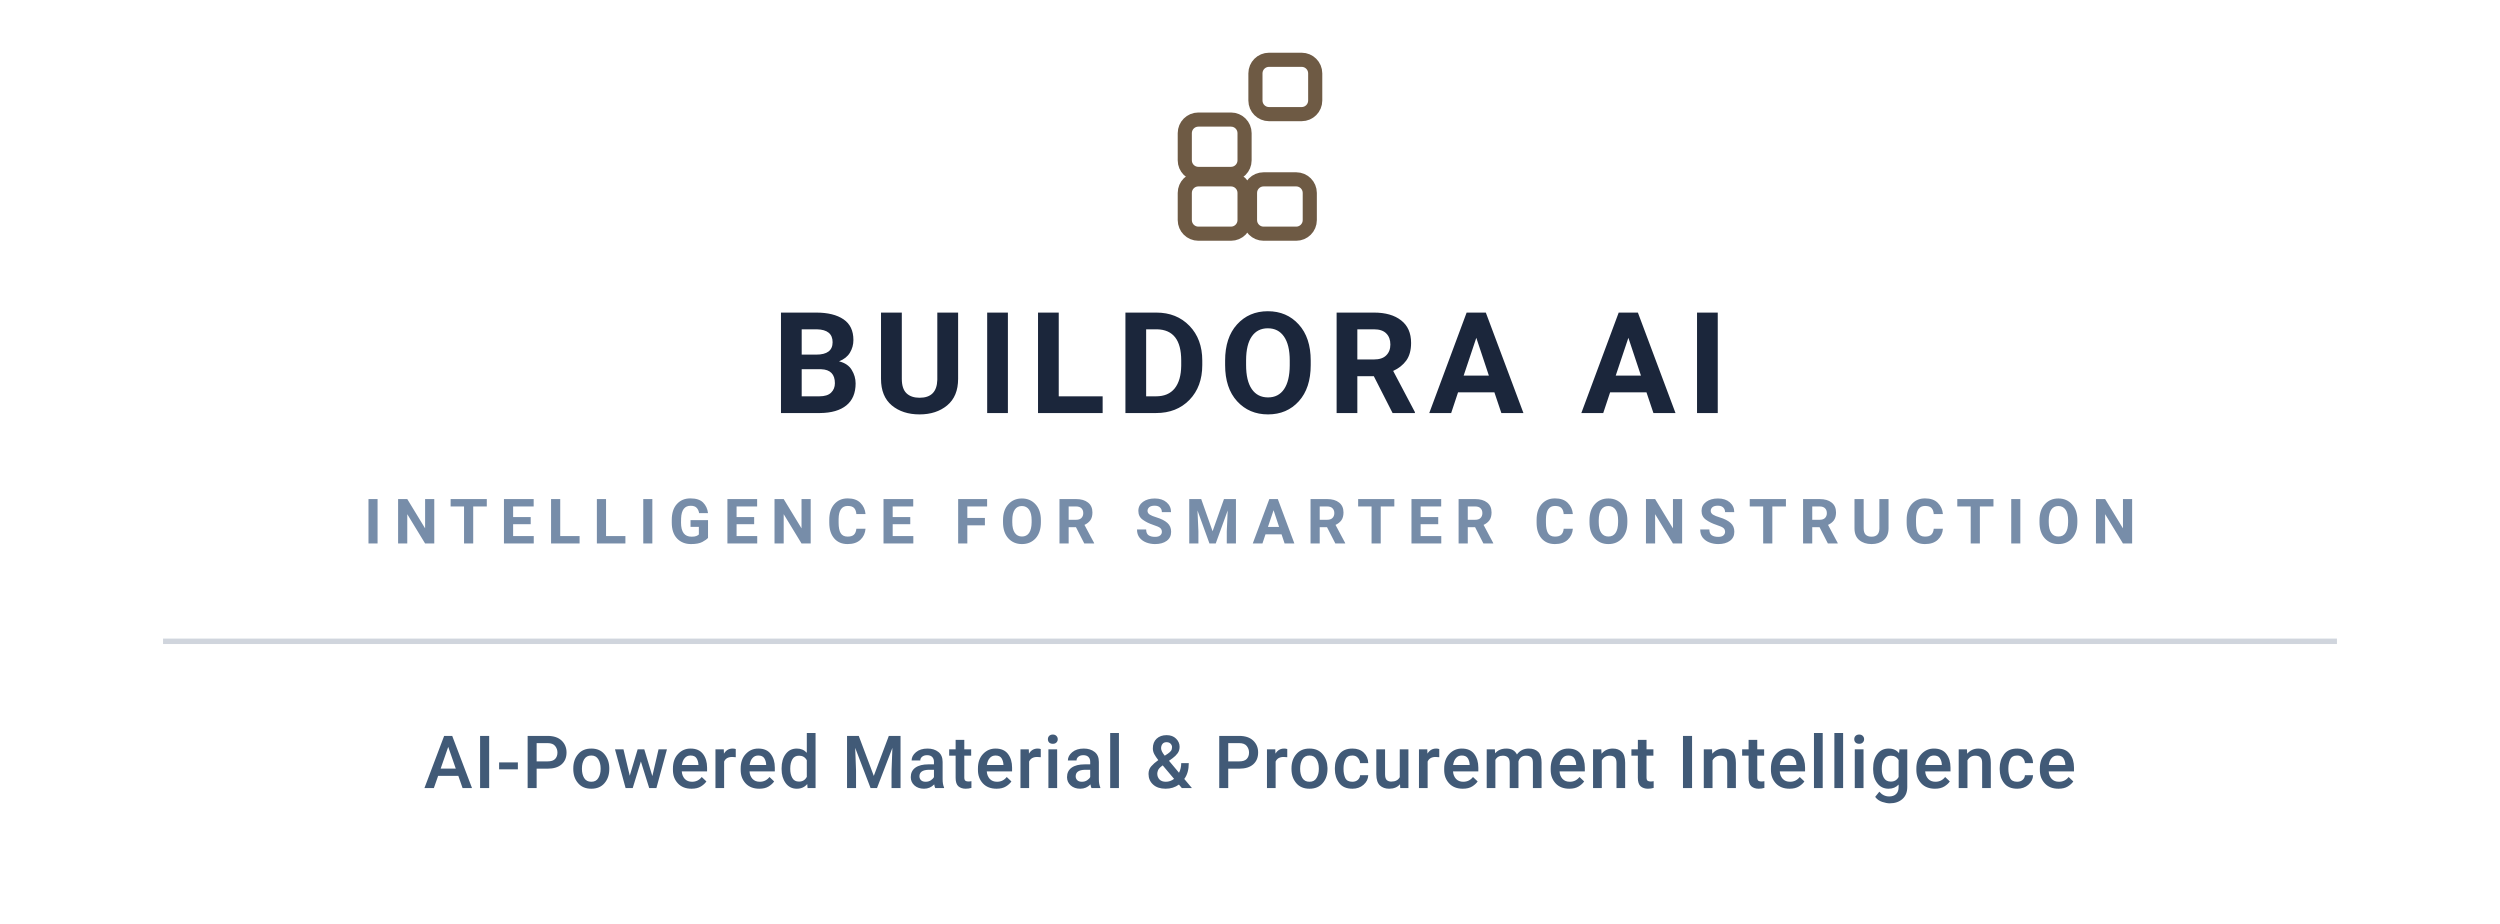
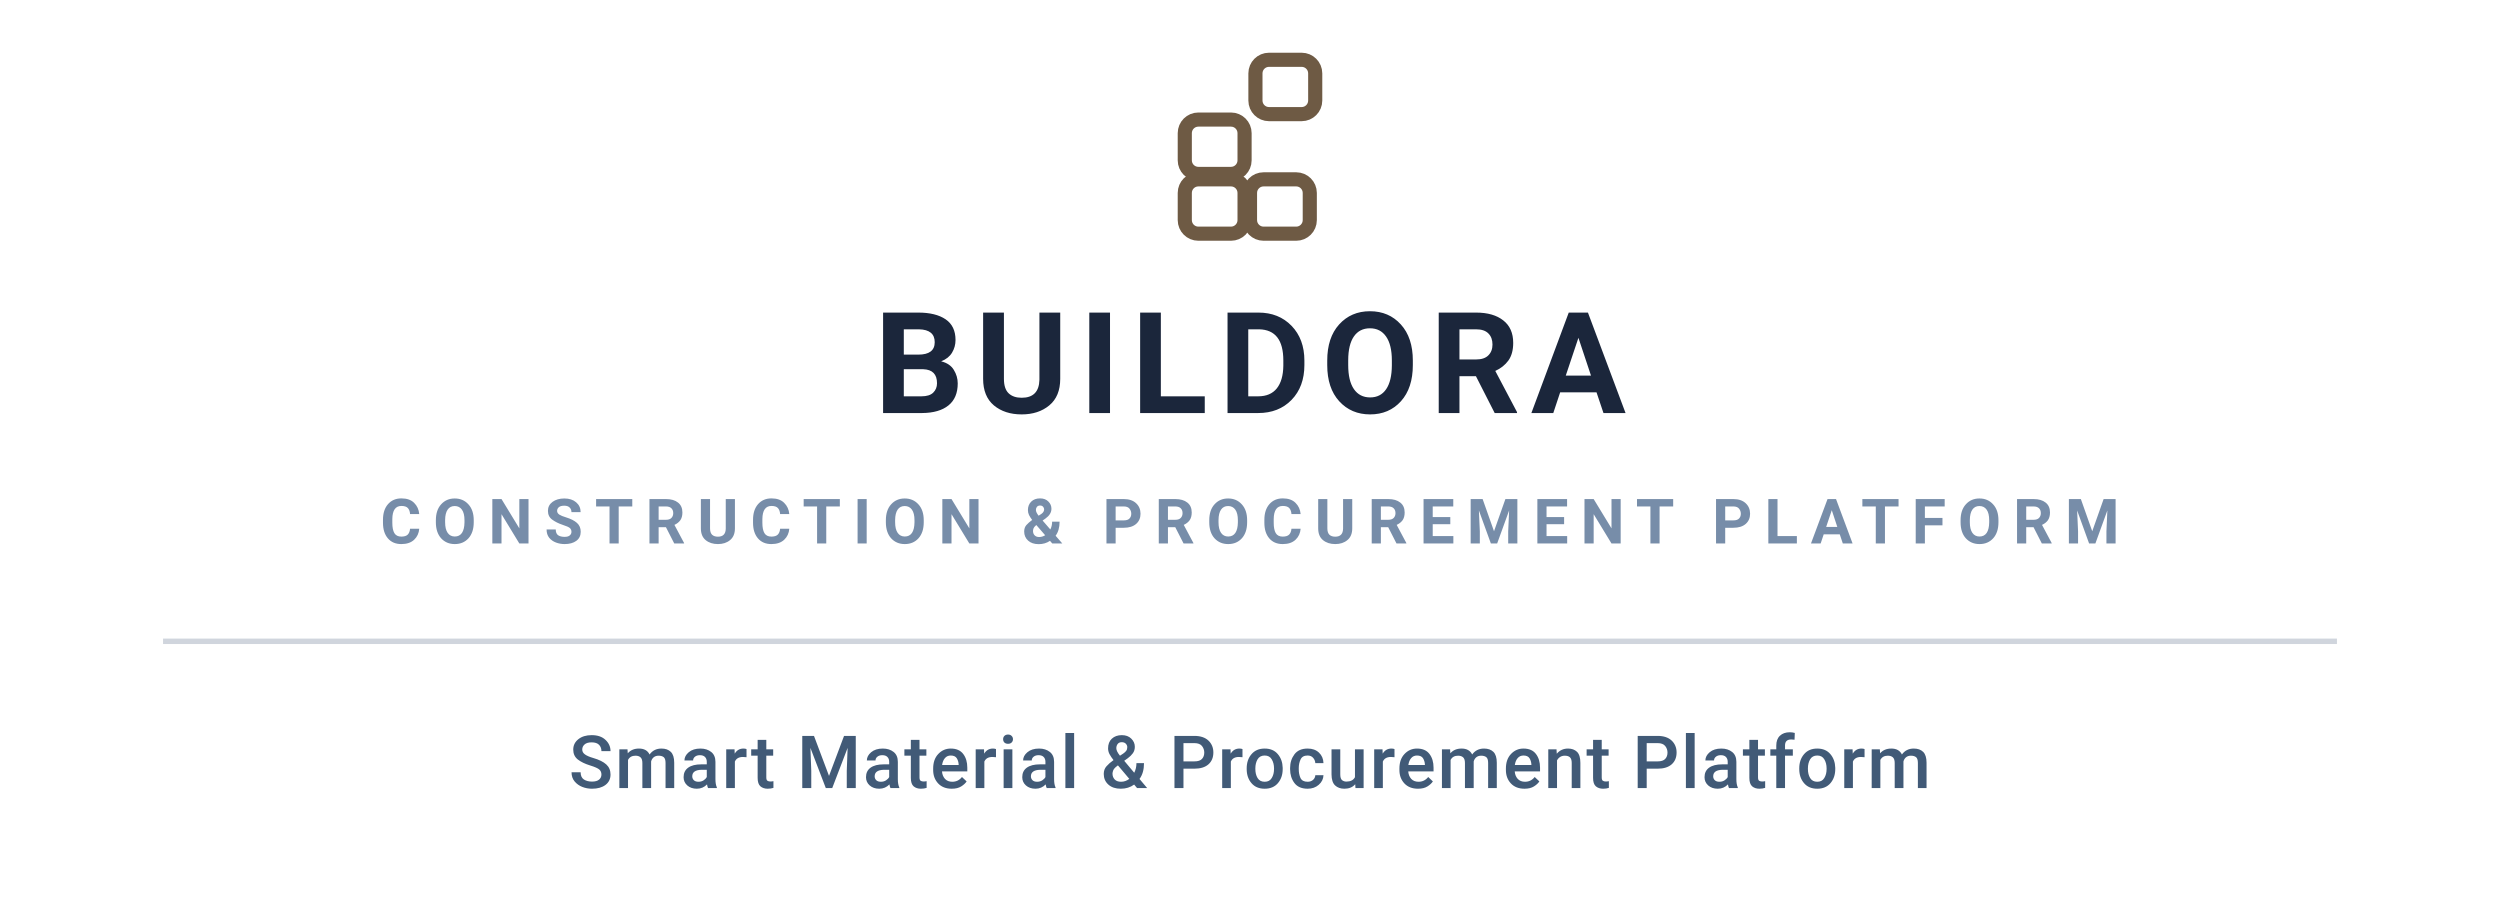
<svg xmlns="http://www.w3.org/2000/svg" viewBox="0 0 460 170" width="460" height="170">
  <style>
    .brand-title { font-family: 'IBM Plex Sans', -apple-system, BlinkMacSystemFont, 'Segoe UI', Roboto, sans-serif; font-weight: 700; font-size: 26px; fill: #1B263B; letter-spacing: 2px; text-anchor: middle; }
    .brand-tagline1 { font-family: 'IBM Plex Sans', -apple-system, BlinkMacSystemFont, 'Segoe UI', Roboto, sans-serif; font-weight: 600; font-size: 11.5px; fill: #778DA9; letter-spacing: 2.2px; text-anchor: middle; }
    .brand-tagline2 { font-family: 'IBM Plex Sans', -apple-system, BlinkMacSystemFont, 'Segoe UI', Roboto, sans-serif; font-weight: 500; font-size: 13.5px; fill: #415A77; letter-spacing: 0.3px; text-anchor: middle; }
    .brand-line { stroke: #D0D5DD; stroke-width: 1; }
    .brand-cube { fill: none; stroke: #6E5A44; stroke-width: 2.6; stroke-linecap: round; stroke-linejoin: round; }
  </style>
  <g transform="translate(210, 6)">
    <rect class="brand-cube" x="21" y="5" width="11" height="10" rx="2.5" />
    <rect class="brand-cube" x="8" y="16" width="11" height="10" rx="2.5" />
    <rect class="brand-cube" x="8" y="27" width="11" height="10" rx="2.5" />
    <rect class="brand-cube" x="20" y="27" width="11" height="10" rx="2.5" />
  </g>
-   <text x="230" y="76" class="brand-title">BUILDORA AI</text>
-   <text x="230" y="100" class="brand-tagline1">INTELLIGENCE FOR SMARTER CONSTRUCTION</text>
+   <text x="230" y="76" class="brand-title">BUILDORA</text>
+   <text x="230" y="100" class="brand-tagline1">CONSTRUCTION &amp; PROCUREMENT PLATFORM</text>
  <line x1="30" y1="118" x2="430" y2="118" class="brand-line" />
-   <text x="230" y="145" class="brand-tagline2">AI-Powered Material &amp; Procurement Intelligence</text>
+   <text x="230" y="145" class="brand-tagline2">Smart Material &amp; Procurement Platform</text>
</svg>
